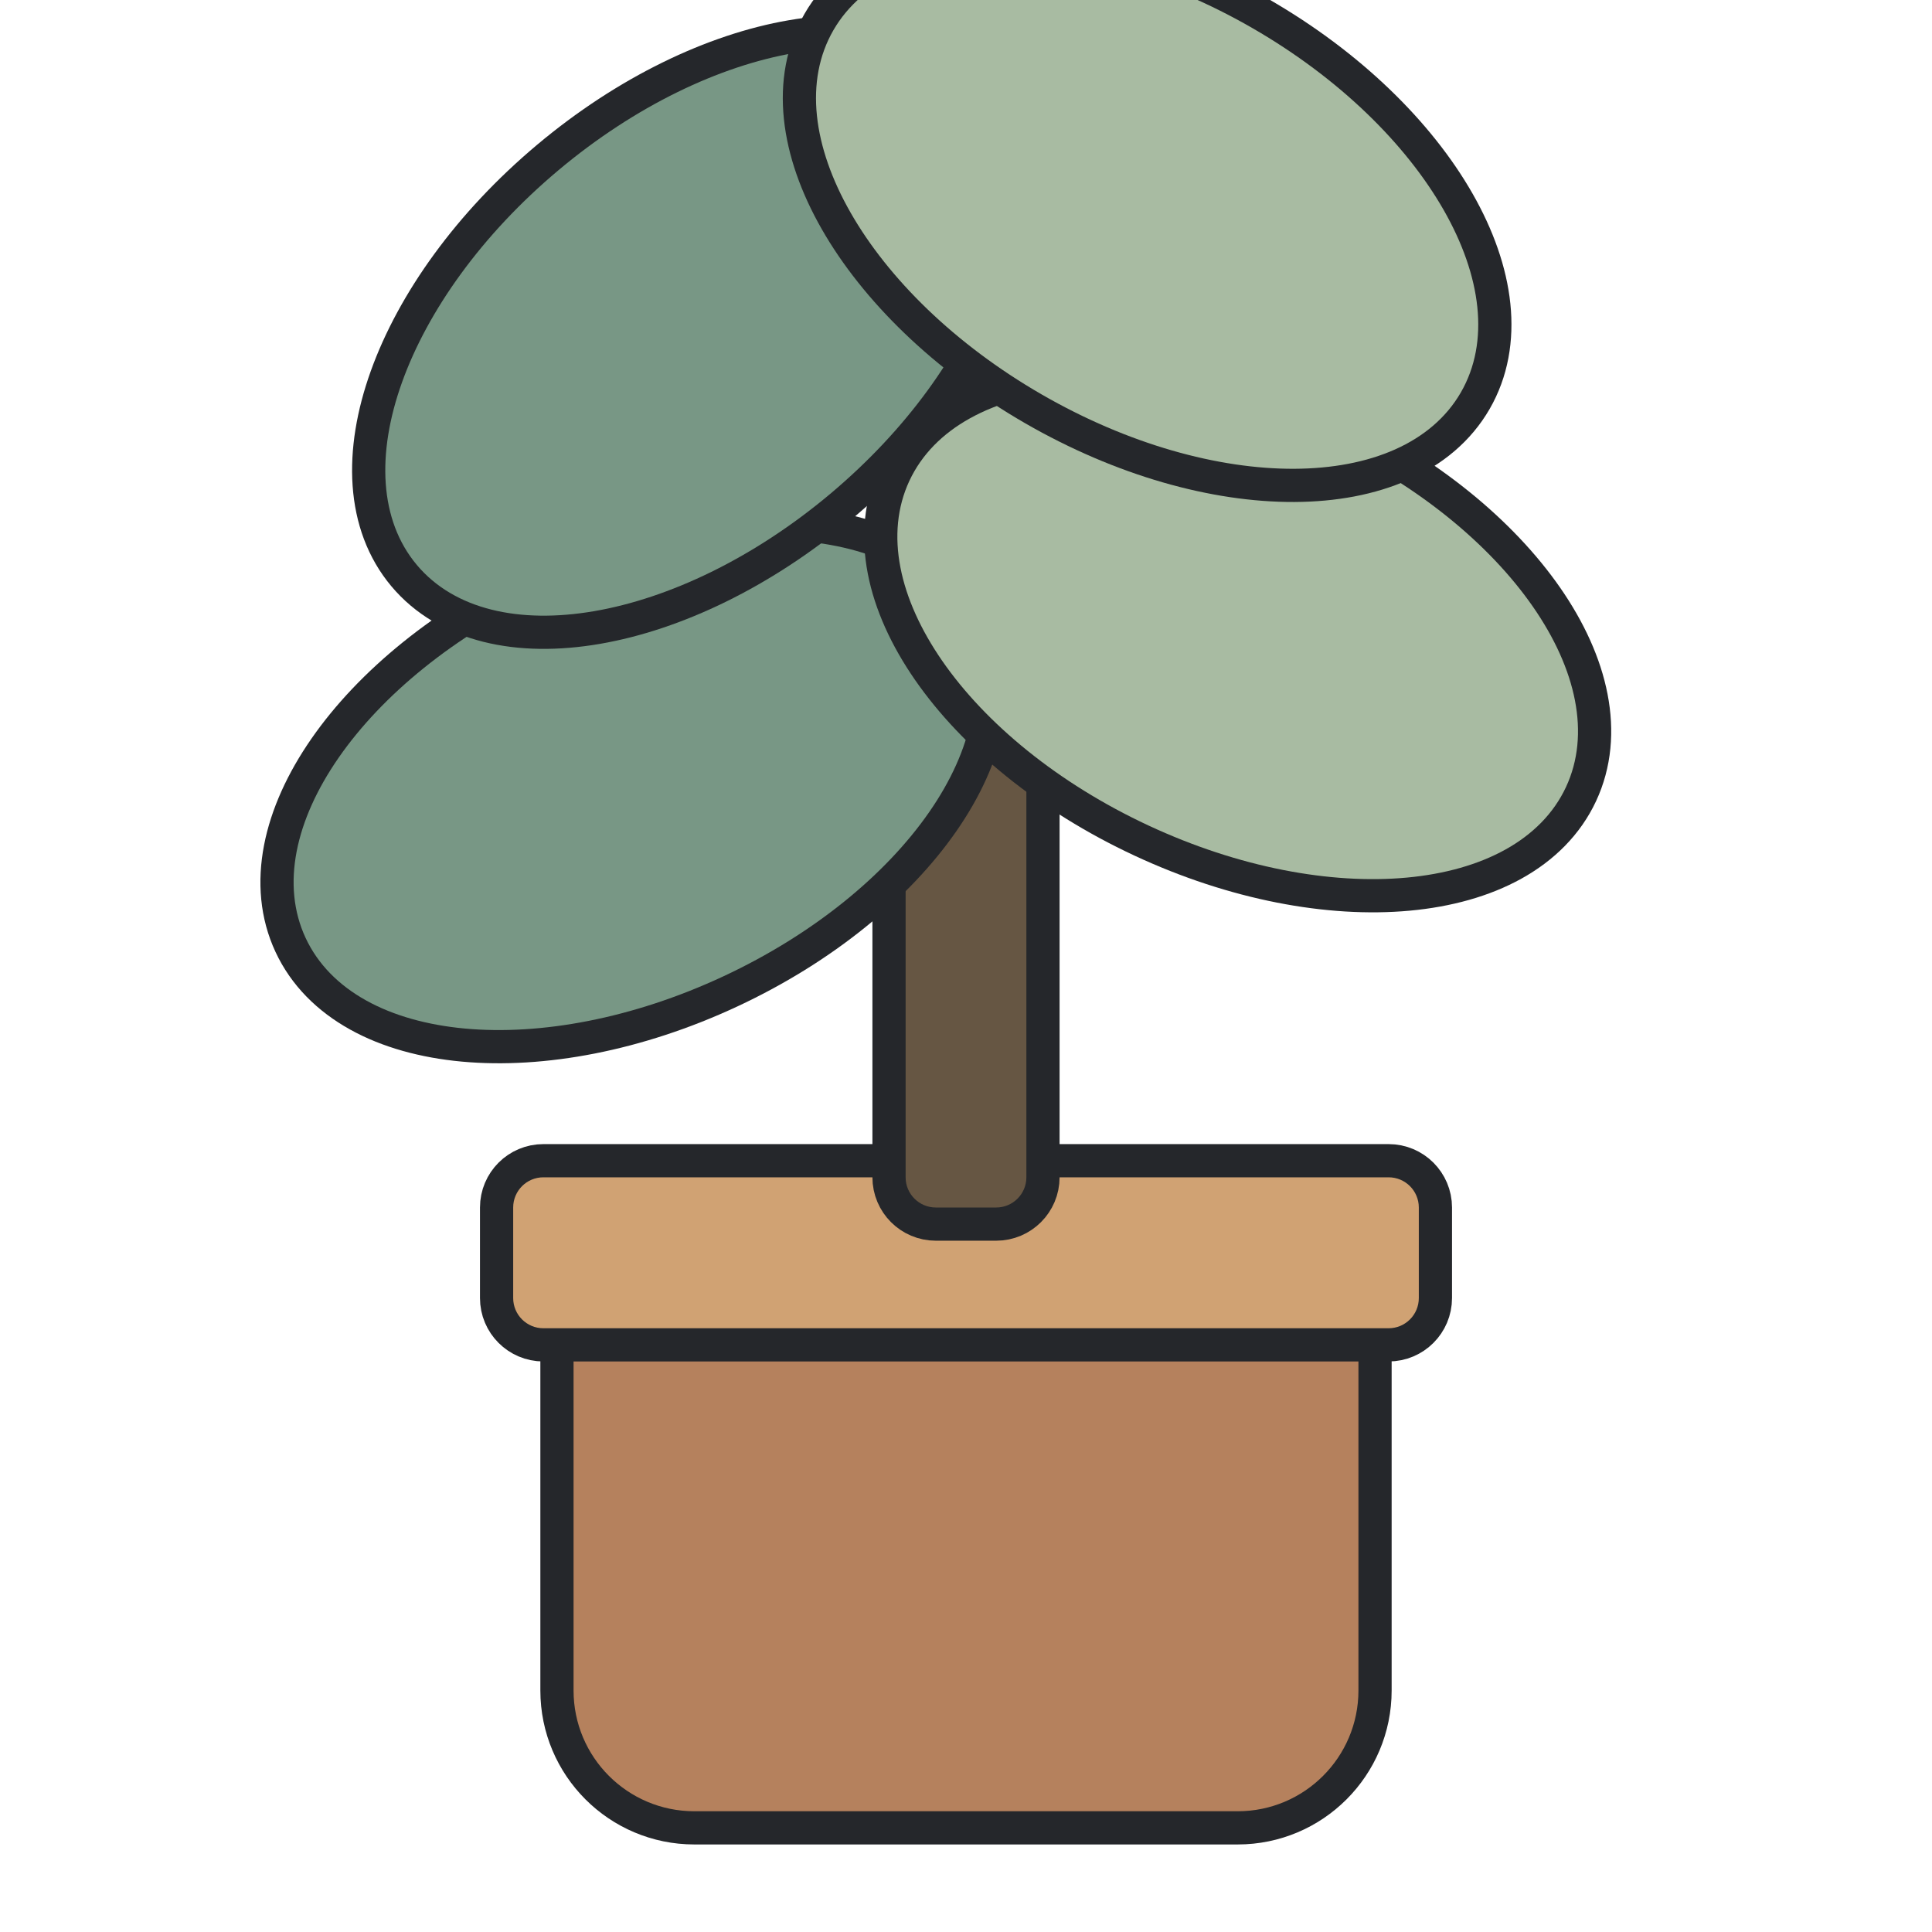
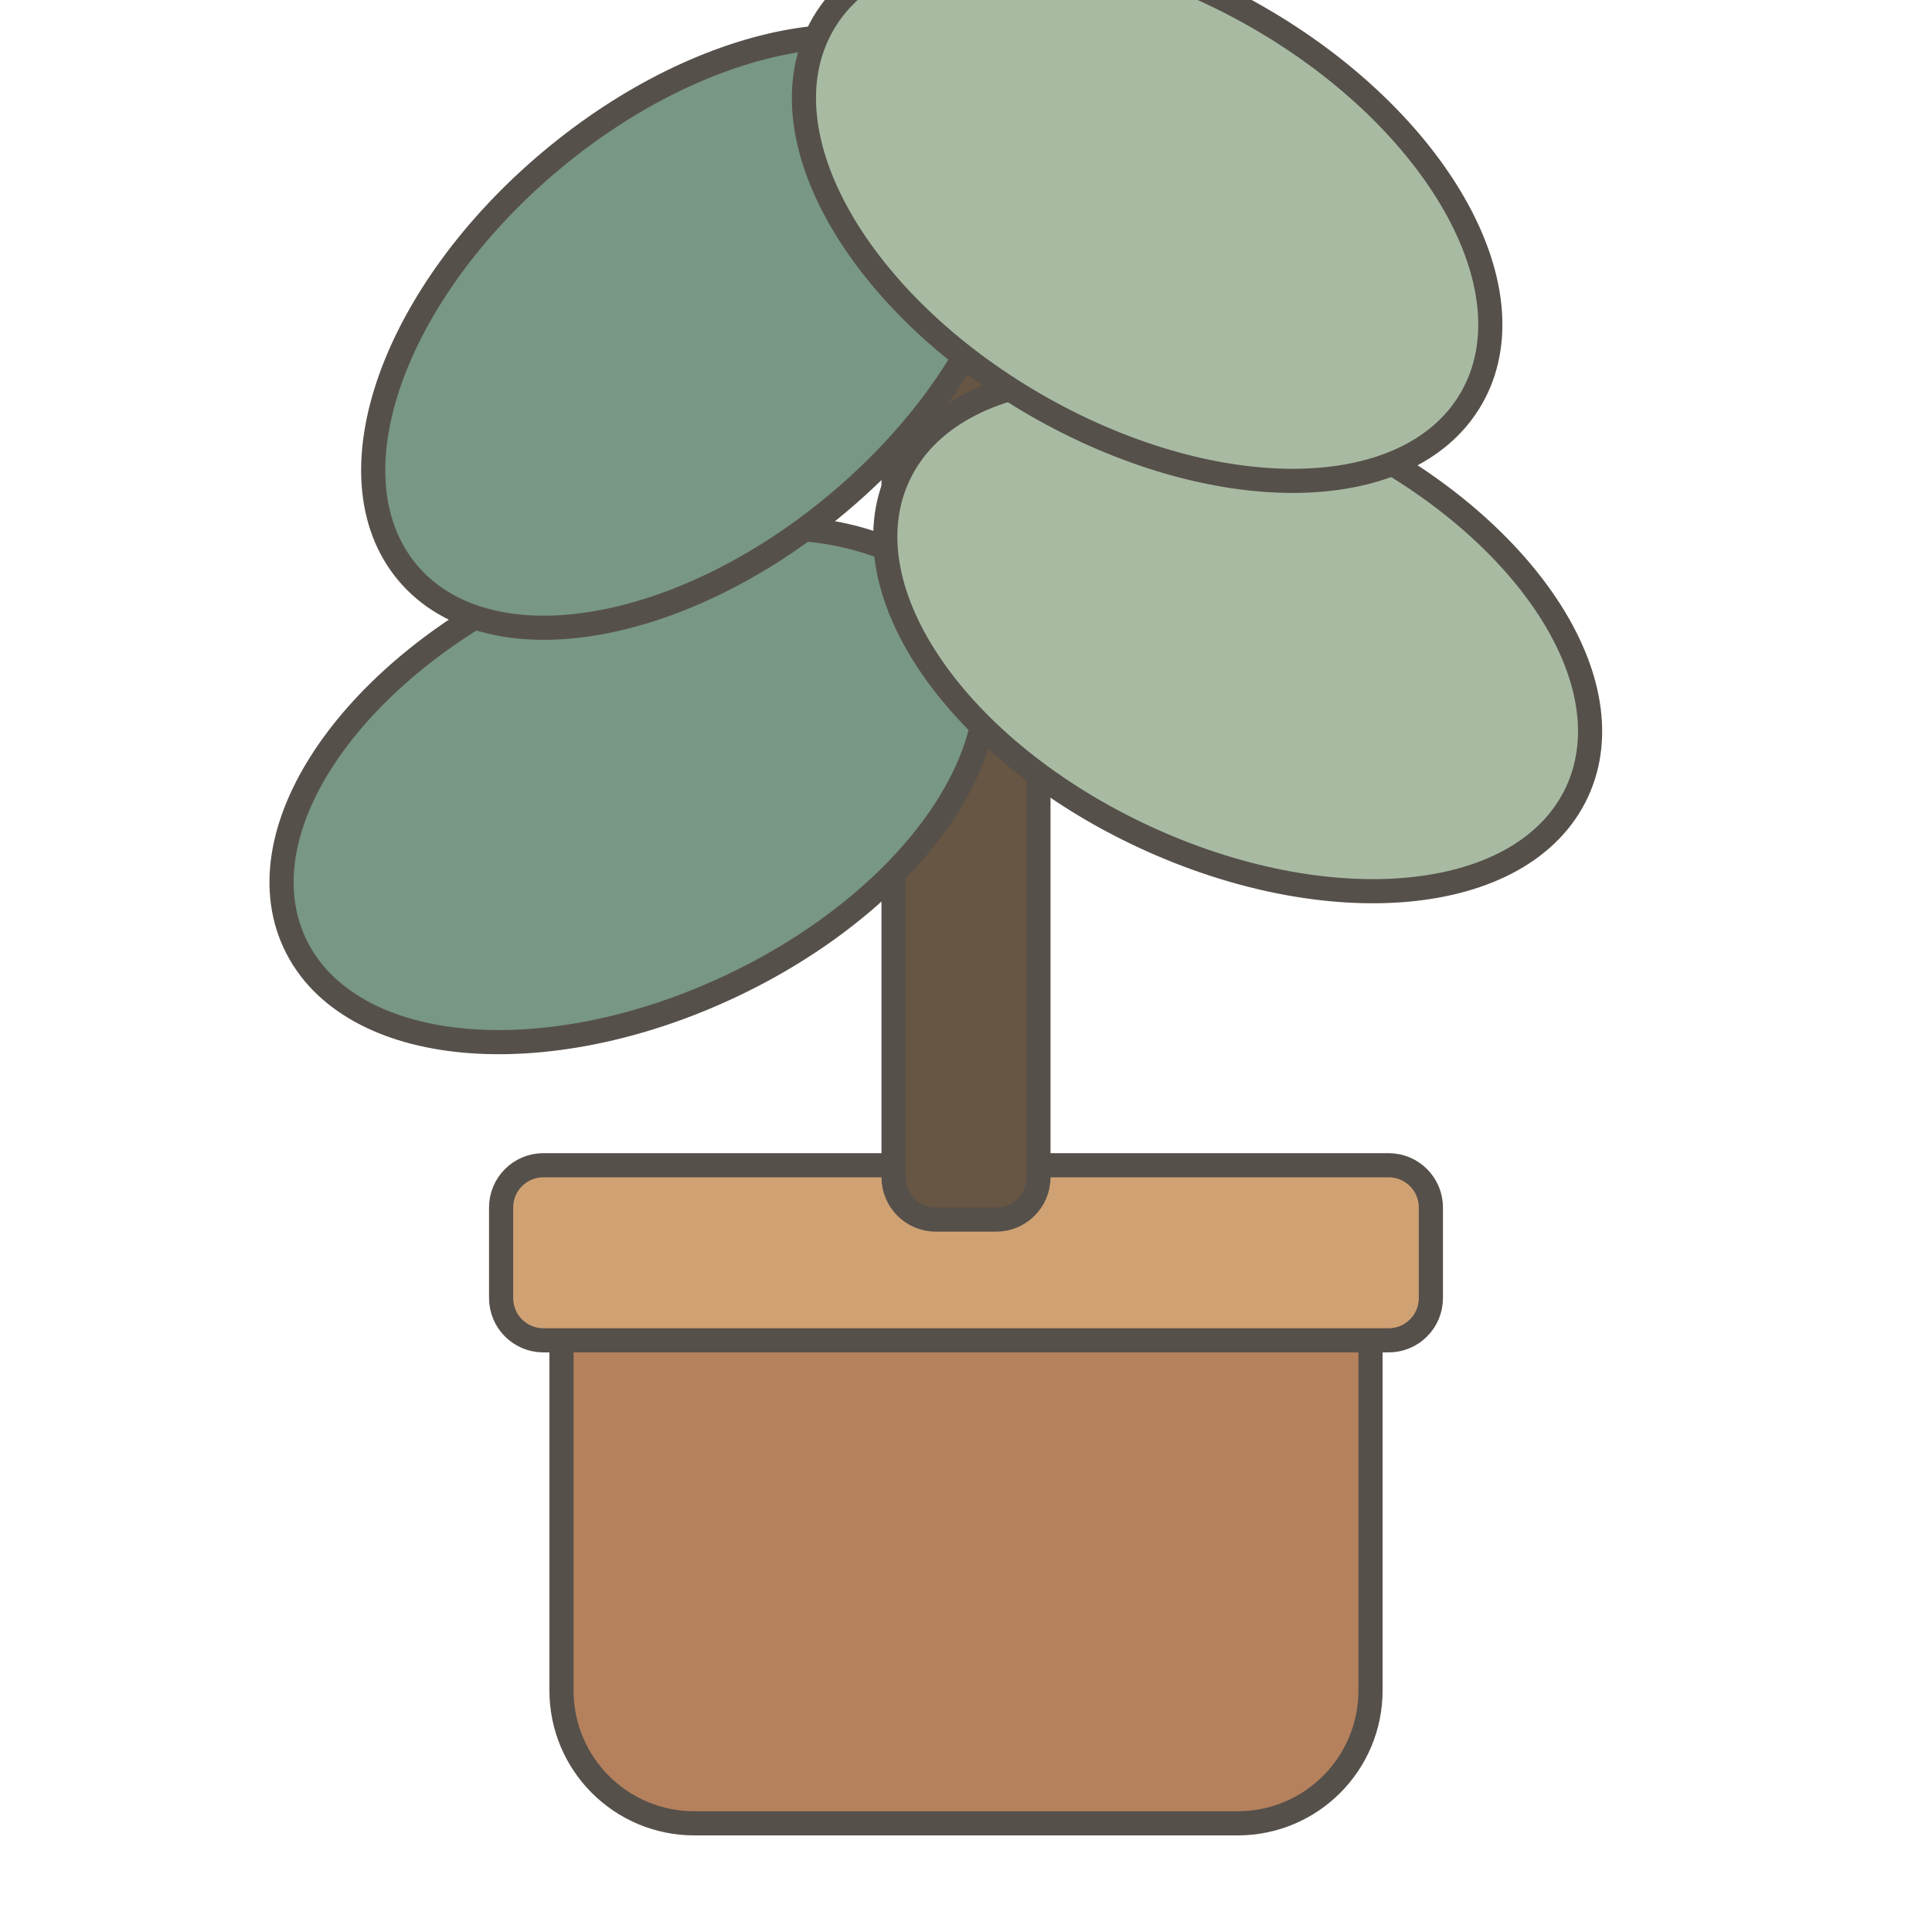
<svg xmlns="http://www.w3.org/2000/svg" width="64" height="64" viewBox="0 0 64 64">
-   <g stroke="#25272b" stroke-width="2.2" stroke-linejoin="round" paint-order="stroke fill">
+   <g stroke="#56504b" stroke-width="1.6" stroke-linejoin="round" paint-order="stroke fill">
    <rect x="19" y="40" width="26" height="20" rx="4" fill="#b5815d" />
    <rect x="17" y="39" width="30" height="5" rx="1" fill="#d0a273" />
    <rect x="30" y="11" width="4" height="29" rx="1" fill="#665643" />
    <ellipse cx="21" cy="26" rx="12" ry="7" fill="#789785" transform="rotate(-25 21 26)" />
    <ellipse cx="41" cy="21" rx="12" ry="7" fill="#a8bba2" transform="rotate(25 41 21)" />
    <ellipse cx="23" cy="11" rx="12" ry="7" fill="#789785" transform="rotate(-40 23 11)" />
    <ellipse cx="38" cy="7" rx="12" ry="7" fill="#a8bba2" transform="rotate(30 38 7)" />
  </g>
</svg>
